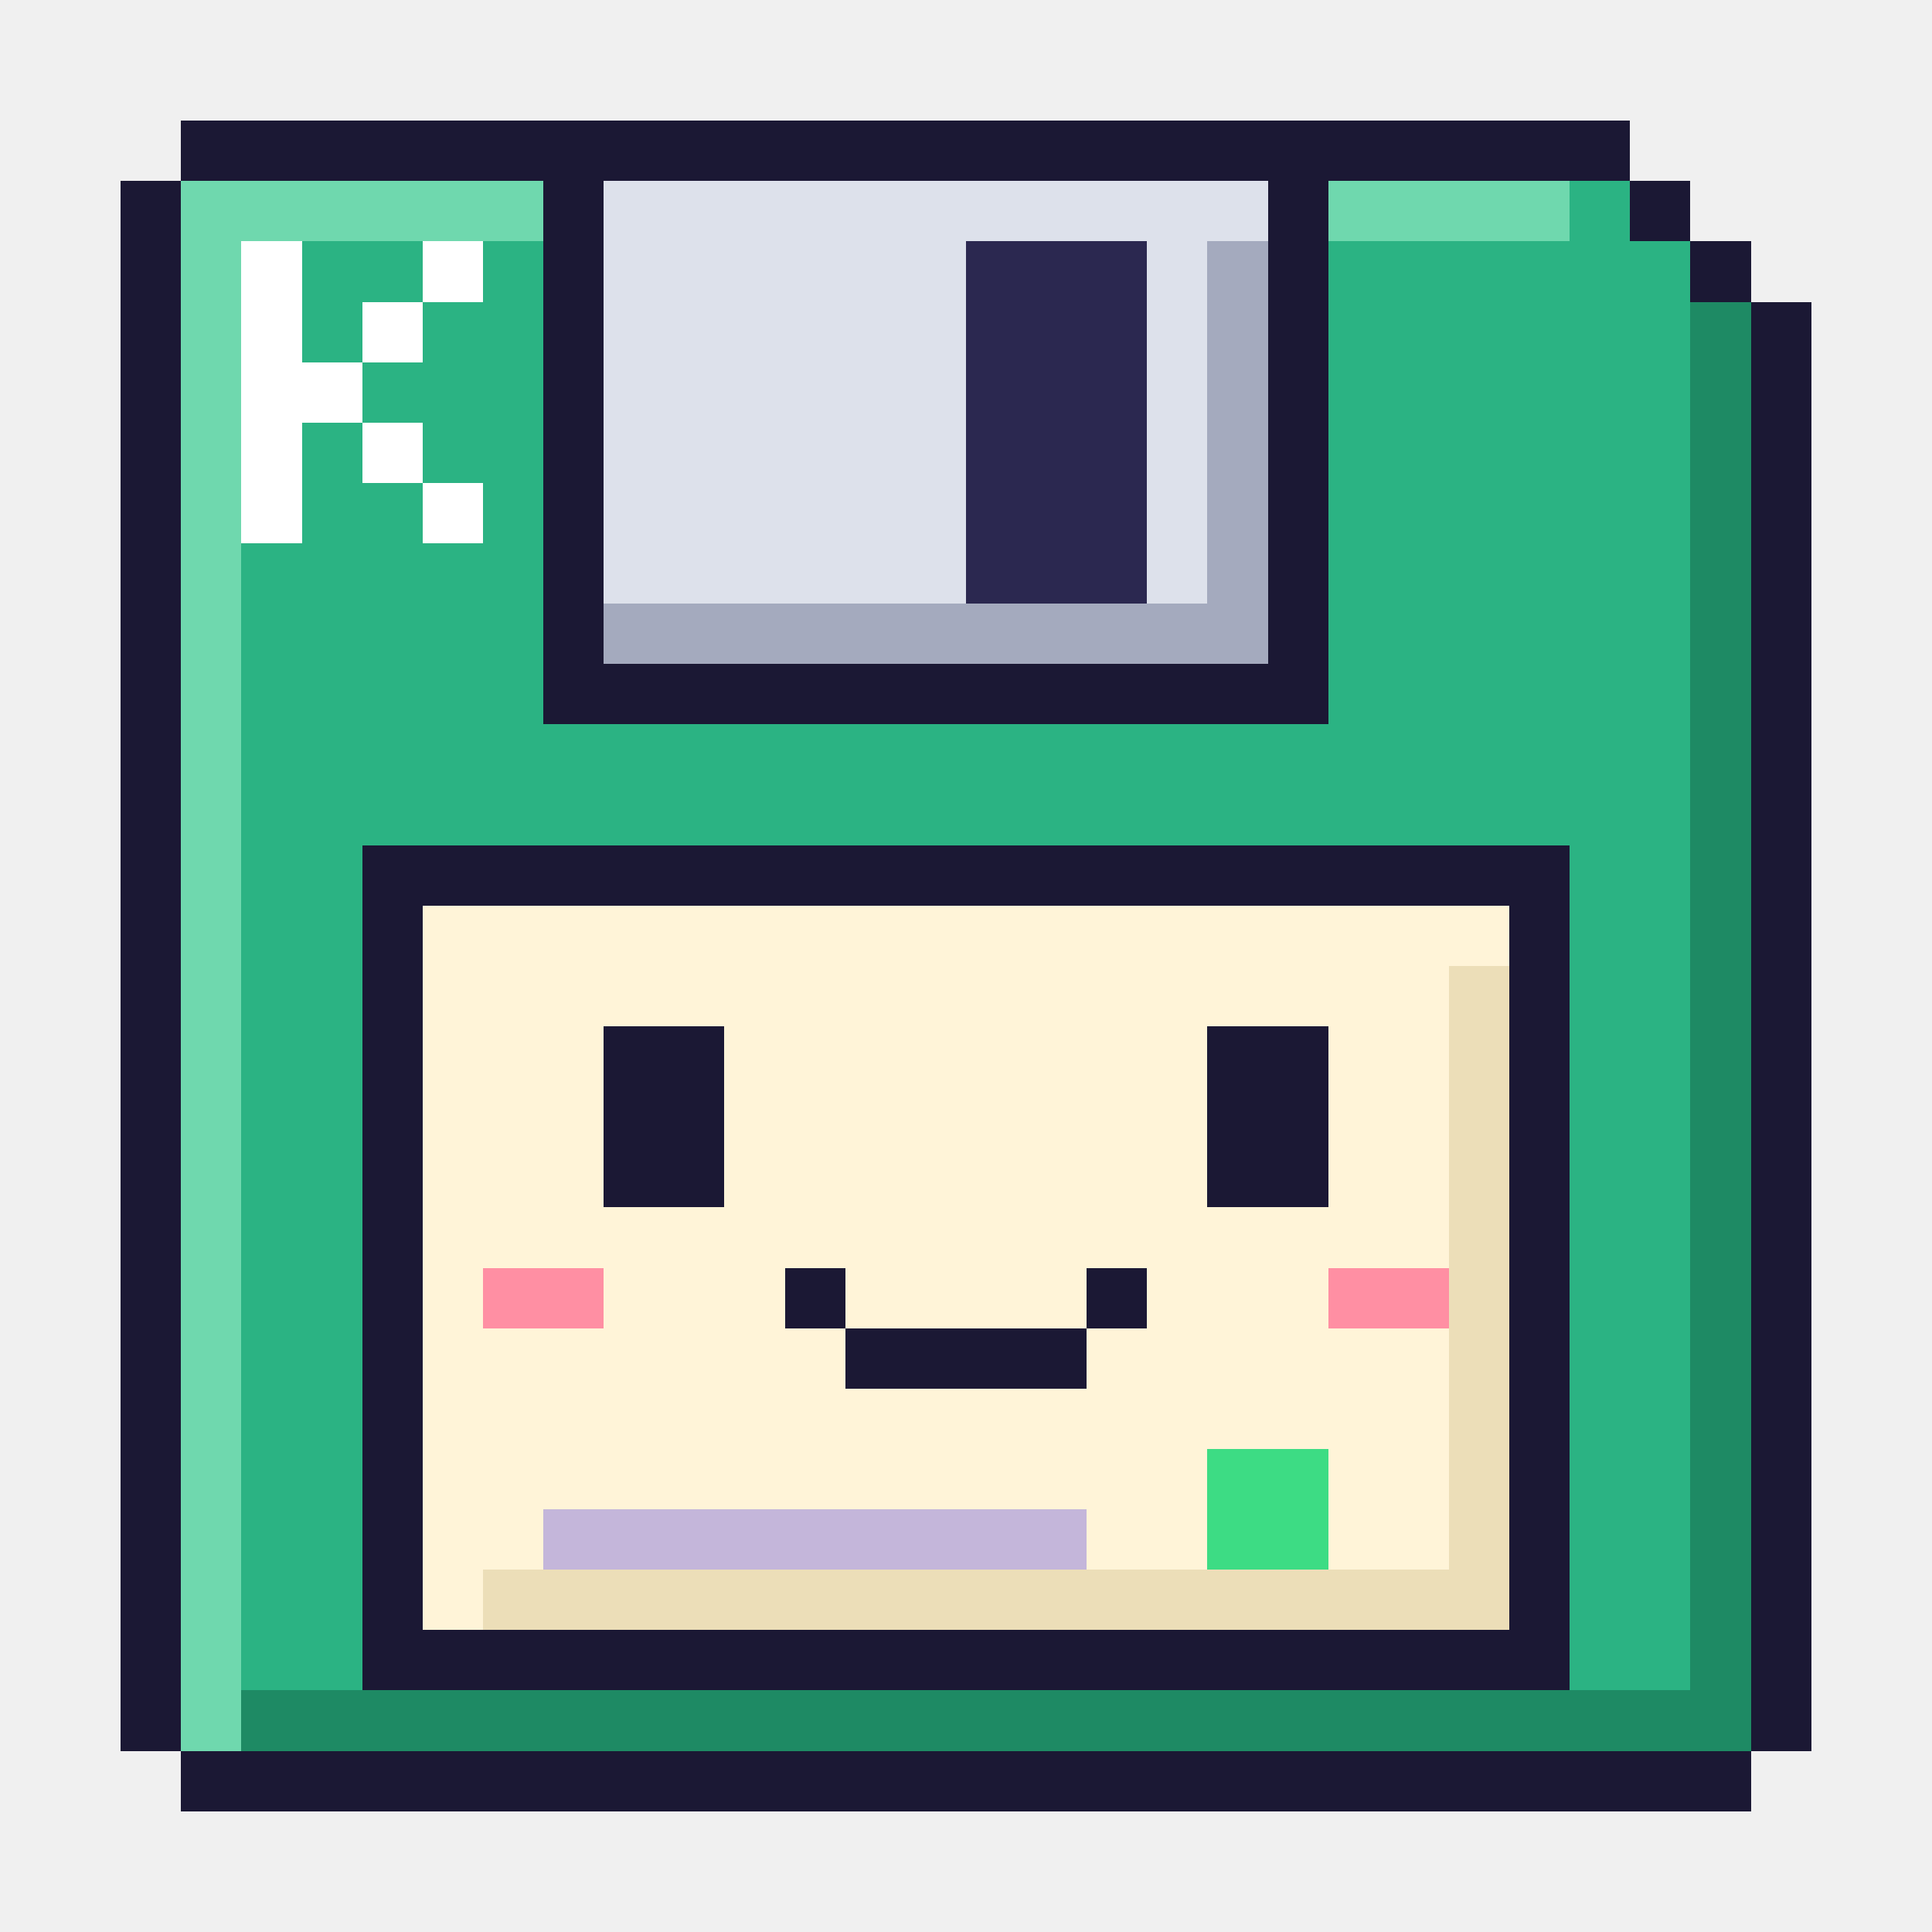
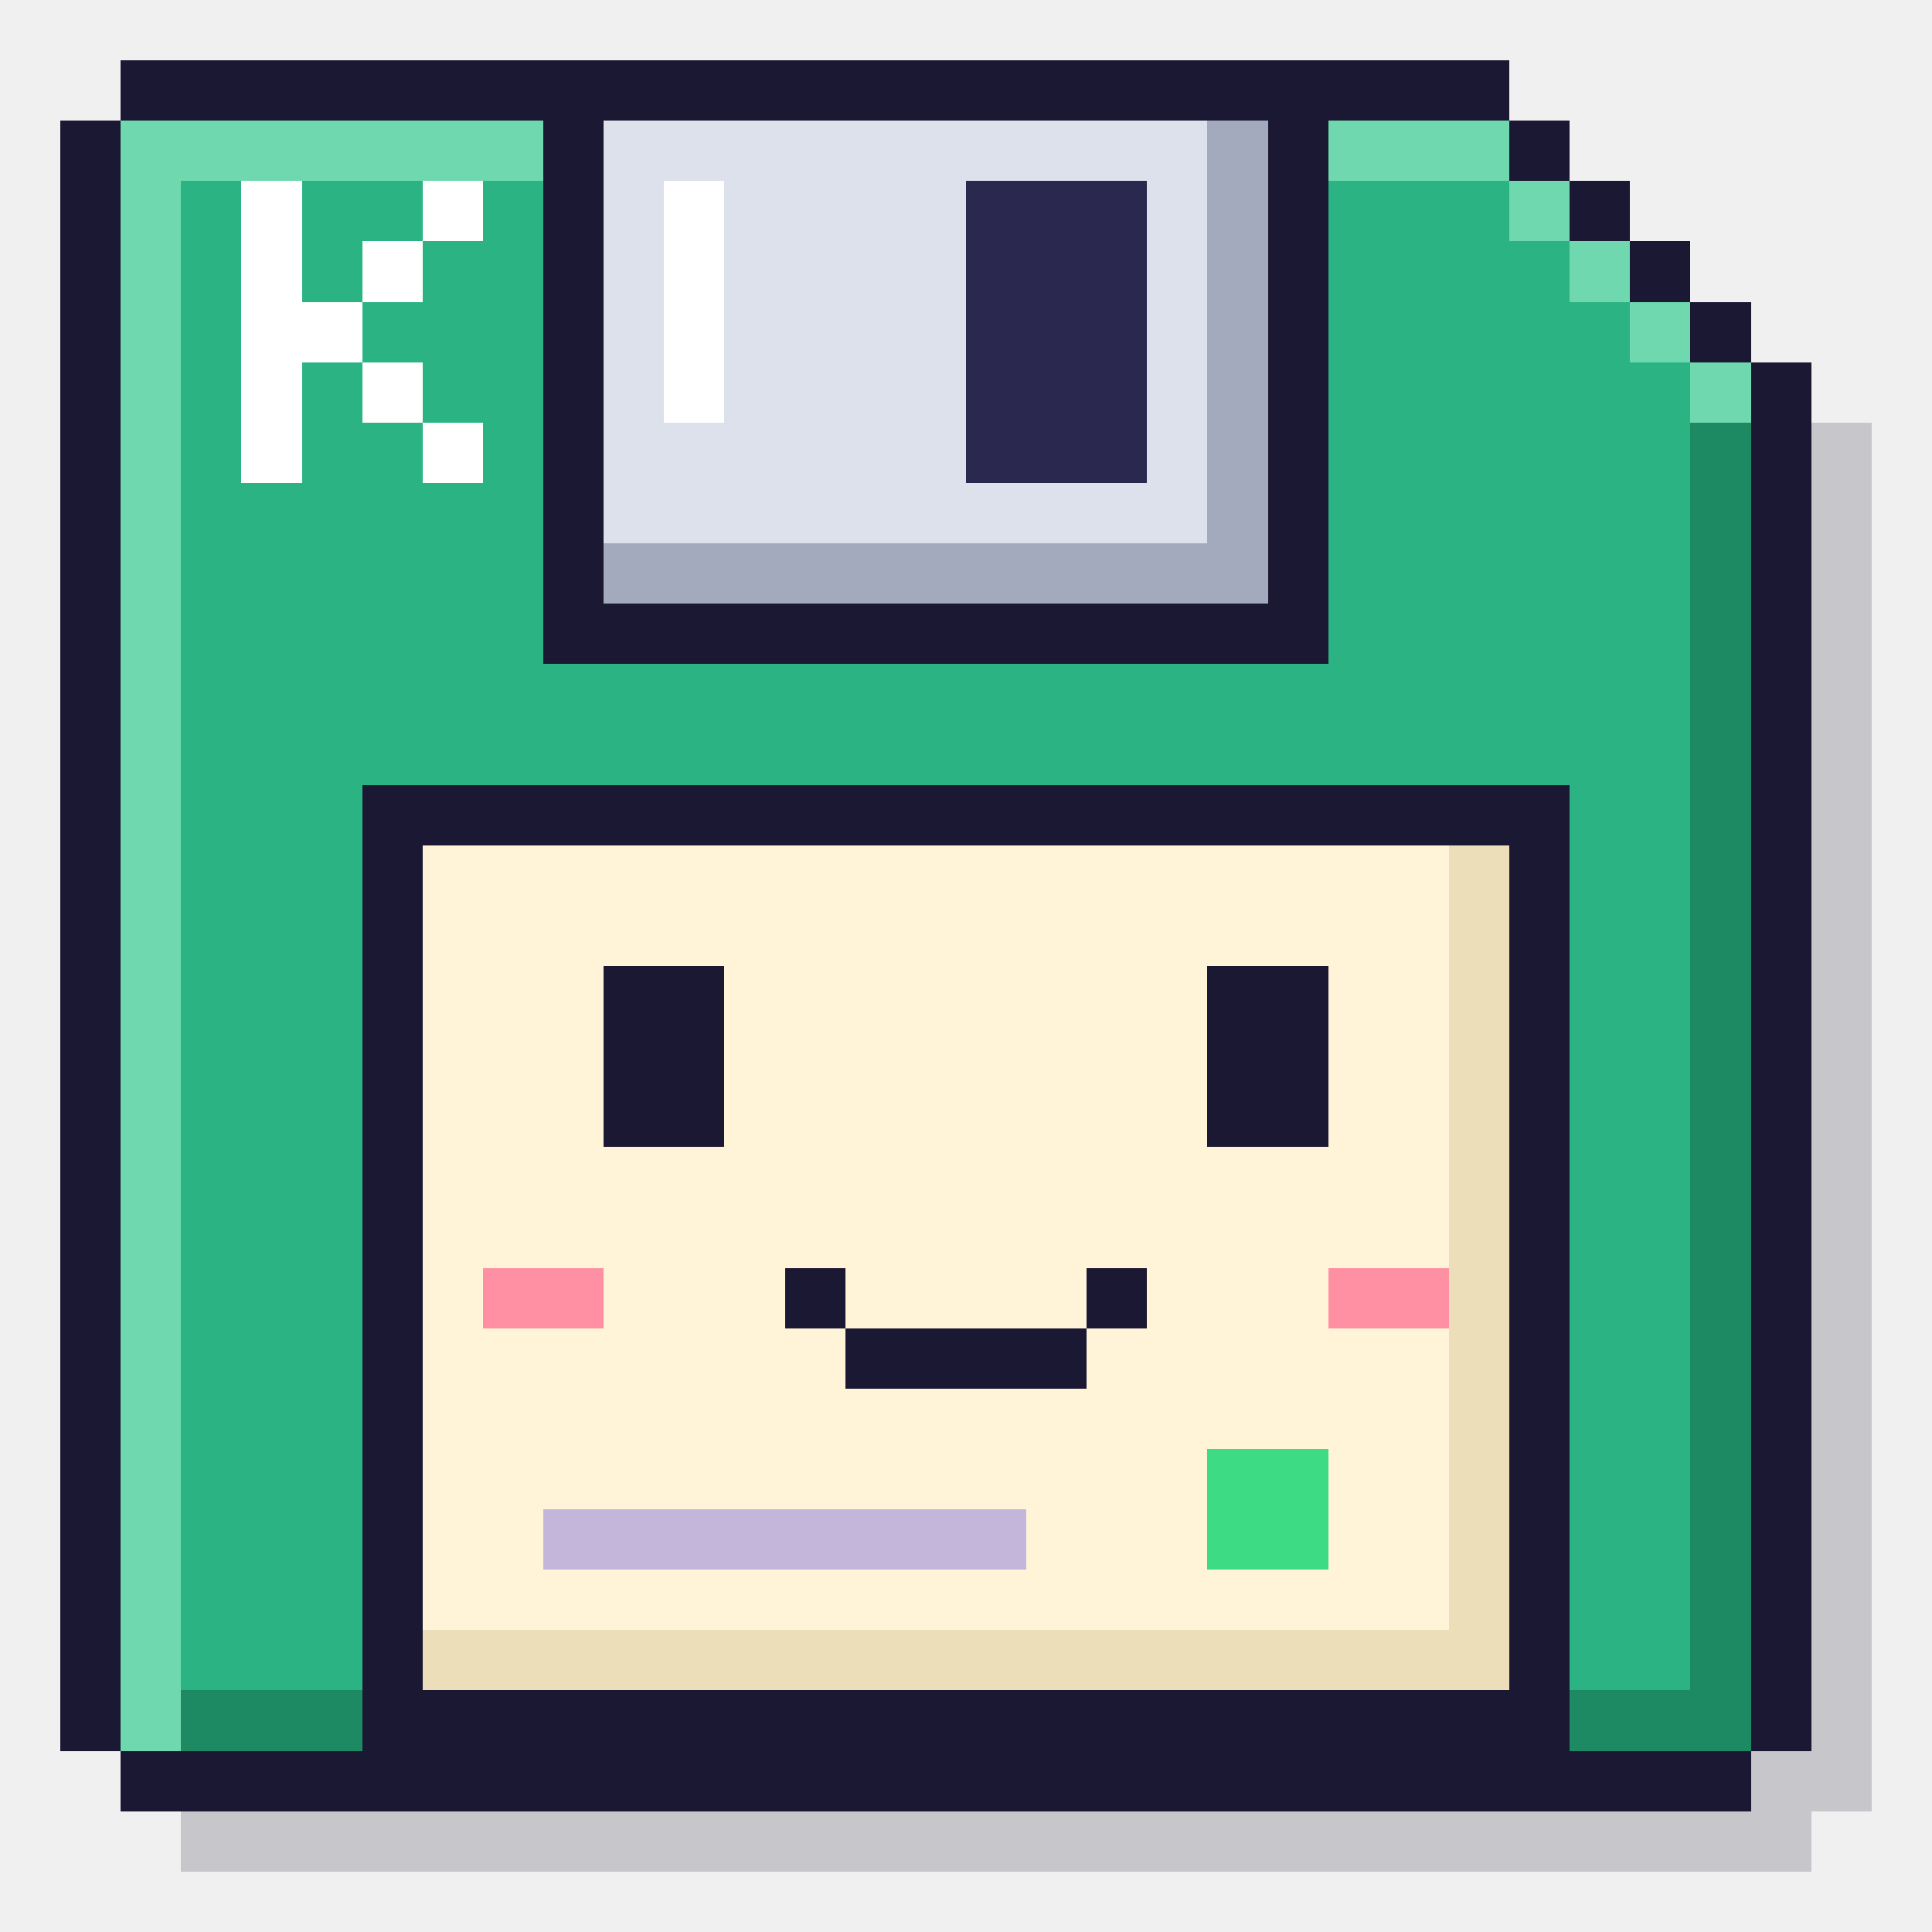
<svg xmlns="http://www.w3.org/2000/svg" viewBox="0 0 32 32" shape-rendering="crispEdges" role="img" aria-label="KiloNote (mint)">
  <g fill="#1B1834">
-     <rect x="3" y="2" width="24" height="1" />
-     <rect x="2" y="3" width="1" height="1" />
+     <rect x="2" y="1" width="23" height="1" />
+     <rect x="1" y="2" width="1" height="1" />
+     <rect x="9" y="2" width="1" height="1" />
+     <rect x="21" y="2" width="1" height="1" />
+     <rect x="25" y="2" width="1" height="1" />
+     <rect x="1" y="3" width="1" height="1" />
    <rect x="9" y="3" width="1" height="1" />
    <rect x="21" y="3" width="1" height="1" />
-     <rect x="27" y="3" width="1" height="1" />
-     <rect x="2" y="4" width="1" height="1" />
+     <rect x="26" y="3" width="1" height="1" />
+     <rect x="1" y="4" width="1" height="1" />
    <rect x="9" y="4" width="1" height="1" />
    <rect x="21" y="4" width="1" height="1" />
-     <rect x="28" y="4" width="1" height="1" />
-     <rect x="2" y="5" width="1" height="1" />
+     <rect x="27" y="4" width="1" height="1" />
+     <rect x="1" y="5" width="1" height="1" />
    <rect x="9" y="5" width="1" height="1" />
    <rect x="21" y="5" width="1" height="1" />
-     <rect x="29" y="5" width="1" height="1" />
-     <rect x="2" y="6" width="1" height="1" />
+     <rect x="28" y="5" width="1" height="1" />
+     <rect x="1" y="6" width="1" height="1" />
    <rect x="9" y="6" width="1" height="1" />
    <rect x="21" y="6" width="1" height="1" />
    <rect x="29" y="6" width="1" height="1" />
-     <rect x="2" y="7" width="1" height="1" />
+     <rect x="1" y="7" width="1" height="1" />
    <rect x="9" y="7" width="1" height="1" />
    <rect x="21" y="7" width="1" height="1" />
    <rect x="29" y="7" width="1" height="1" />
-     <rect x="2" y="8" width="1" height="1" />
+     <rect x="1" y="8" width="1" height="1" />
    <rect x="9" y="8" width="1" height="1" />
    <rect x="21" y="8" width="1" height="1" />
    <rect x="29" y="8" width="1" height="1" />
-     <rect x="2" y="9" width="1" height="1" />
+     <rect x="1" y="9" width="1" height="1" />
    <rect x="9" y="9" width="1" height="1" />
    <rect x="21" y="9" width="1" height="1" />
    <rect x="29" y="9" width="1" height="1" />
-     <rect x="2" y="10" width="1" height="1" />
-     <rect x="9" y="10" width="1" height="1" />
-     <rect x="21" y="10" width="1" height="1" />
+     <rect x="1" y="10" width="1" height="1" />
+     <rect x="9" y="10" width="13" height="1" />
    <rect x="29" y="10" width="1" height="1" />
-     <rect x="2" y="11" width="1" height="1" />
-     <rect x="9" y="11" width="13" height="1" />
+     <rect x="1" y="11" width="1" height="1" />
    <rect x="29" y="11" width="1" height="1" />
-     <rect x="2" y="12" width="1" height="1" />
+     <rect x="1" y="12" width="1" height="1" />
    <rect x="29" y="12" width="1" height="1" />
-     <rect x="2" y="13" width="1" height="1" />
+     <rect x="1" y="13" width="1" height="1" />
+     <rect x="6" y="13" width="20" height="1" />
    <rect x="29" y="13" width="1" height="1" />
-     <rect x="2" y="14" width="1" height="1" />
-     <rect x="6" y="14" width="20" height="1" />
+     <rect x="1" y="14" width="1" height="1" />
+     <rect x="6" y="14" width="1" height="1" />
+     <rect x="25" y="14" width="1" height="1" />
    <rect x="29" y="14" width="1" height="1" />
-     <rect x="2" y="15" width="1" height="1" />
+     <rect x="1" y="15" width="1" height="1" />
    <rect x="6" y="15" width="1" height="1" />
    <rect x="25" y="15" width="1" height="1" />
    <rect x="29" y="15" width="1" height="1" />
-     <rect x="2" y="16" width="1" height="1" />
+     <rect x="1" y="16" width="1" height="1" />
    <rect x="6" y="16" width="1" height="1" />
    <rect x="25" y="16" width="1" height="1" />
    <rect x="29" y="16" width="1" height="1" />
-     <rect x="2" y="17" width="1" height="1" />
+     <rect x="1" y="17" width="1" height="1" />
    <rect x="6" y="17" width="1" height="1" />
    <rect x="25" y="17" width="1" height="1" />
    <rect x="29" y="17" width="1" height="1" />
-     <rect x="2" y="18" width="1" height="1" />
+     <rect x="1" y="18" width="1" height="1" />
    <rect x="6" y="18" width="1" height="1" />
    <rect x="25" y="18" width="1" height="1" />
    <rect x="29" y="18" width="1" height="1" />
-     <rect x="2" y="19" width="1" height="1" />
+     <rect x="1" y="19" width="1" height="1" />
    <rect x="6" y="19" width="1" height="1" />
    <rect x="25" y="19" width="1" height="1" />
    <rect x="29" y="19" width="1" height="1" />
-     <rect x="2" y="20" width="1" height="1" />
+     <rect x="1" y="20" width="1" height="1" />
    <rect x="6" y="20" width="1" height="1" />
    <rect x="25" y="20" width="1" height="1" />
    <rect x="29" y="20" width="1" height="1" />
-     <rect x="2" y="21" width="1" height="1" />
+     <rect x="1" y="21" width="1" height="1" />
    <rect x="6" y="21" width="1" height="1" />
    <rect x="25" y="21" width="1" height="1" />
    <rect x="29" y="21" width="1" height="1" />
-     <rect x="2" y="22" width="1" height="1" />
+     <rect x="1" y="22" width="1" height="1" />
    <rect x="6" y="22" width="1" height="1" />
    <rect x="25" y="22" width="1" height="1" />
    <rect x="29" y="22" width="1" height="1" />
-     <rect x="2" y="23" width="1" height="1" />
+     <rect x="1" y="23" width="1" height="1" />
    <rect x="6" y="23" width="1" height="1" />
    <rect x="25" y="23" width="1" height="1" />
    <rect x="29" y="23" width="1" height="1" />
-     <rect x="2" y="24" width="1" height="1" />
+     <rect x="1" y="24" width="1" height="1" />
    <rect x="6" y="24" width="1" height="1" />
    <rect x="25" y="24" width="1" height="1" />
    <rect x="29" y="24" width="1" height="1" />
-     <rect x="2" y="25" width="1" height="1" />
+     <rect x="1" y="25" width="1" height="1" />
    <rect x="6" y="25" width="1" height="1" />
    <rect x="25" y="25" width="1" height="1" />
    <rect x="29" y="25" width="1" height="1" />
-     <rect x="2" y="26" width="1" height="1" />
+     <rect x="1" y="26" width="1" height="1" />
    <rect x="6" y="26" width="1" height="1" />
    <rect x="25" y="26" width="1" height="1" />
    <rect x="29" y="26" width="1" height="1" />
+     <rect x="1" y="27" width="1" height="1" />
+     <rect x="6" y="27" width="1" height="1" />
+     <rect x="25" y="27" width="1" height="1" />
+     <rect x="29" y="27" width="1" height="1" />
+     <rect x="1" y="28" width="1" height="1" />
+     <rect x="6" y="28" width="20" height="1" />
+     <rect x="29" y="28" width="1" height="1" />
+     <rect x="2" y="29" width="27" height="1" />
+   </g>
+   <g fill="#6FD8AE">
+     <rect x="2" y="2" width="7" height="1" />
+     <rect x="22" y="2" width="3" height="1" />
+     <rect x="2" y="3" width="1" height="1" />
+     <rect x="25" y="3" width="1" height="1" />
+     <rect x="2" y="4" width="1" height="1" />
+     <rect x="26" y="4" width="1" height="1" />
+     <rect x="2" y="5" width="1" height="1" />
+     <rect x="27" y="5" width="1" height="1" />
+     <rect x="2" y="6" width="1" height="1" />
+     <rect x="28" y="6" width="1" height="1" />
+     <rect x="2" y="7" width="1" height="1" />
+     <rect x="2" y="8" width="1" height="1" />
+     <rect x="2" y="9" width="1" height="1" />
+     <rect x="2" y="10" width="1" height="1" />
+     <rect x="2" y="11" width="1" height="1" />
+     <rect x="2" y="12" width="1" height="1" />
+     <rect x="2" y="13" width="1" height="1" />
+     <rect x="2" y="14" width="1" height="1" />
+     <rect x="2" y="15" width="1" height="1" />
+     <rect x="2" y="16" width="1" height="1" />
+     <rect x="2" y="17" width="1" height="1" />
+     <rect x="2" y="18" width="1" height="1" />
+     <rect x="2" y="19" width="1" height="1" />
+     <rect x="2" y="20" width="1" height="1" />
+     <rect x="2" y="21" width="1" height="1" />
+     <rect x="2" y="22" width="1" height="1" />
+     <rect x="2" y="23" width="1" height="1" />
+     <rect x="2" y="24" width="1" height="1" />
+     <rect x="2" y="25" width="1" height="1" />
+     <rect x="2" y="26" width="1" height="1" />
    <rect x="2" y="27" width="1" height="1" />
-     <rect x="6" y="27" width="20" height="1" />
-     <rect x="29" y="27" width="1" height="1" />
    <rect x="2" y="28" width="1" height="1" />
-     <rect x="29" y="28" width="1" height="1" />
-     <rect x="3" y="29" width="26" height="1" />
-   </g>
-   <g fill="#6FD8AE">
-     <rect x="3" y="3" width="6" height="1" />
-     <rect x="22" y="3" width="4" height="1" />
-     <rect x="3" y="4" width="1" height="1" />
-     <rect x="3" y="5" width="1" height="1" />
-     <rect x="3" y="6" width="1" height="1" />
-     <rect x="3" y="7" width="1" height="1" />
-     <rect x="3" y="8" width="1" height="1" />
-     <rect x="3" y="9" width="1" height="1" />
-     <rect x="3" y="10" width="1" height="1" />
-     <rect x="3" y="11" width="1" height="1" />
-     <rect x="3" y="12" width="1" height="1" />
-     <rect x="3" y="13" width="1" height="1" />
-     <rect x="3" y="14" width="1" height="1" />
-     <rect x="3" y="15" width="1" height="1" />
-     <rect x="3" y="16" width="1" height="1" />
-     <rect x="3" y="17" width="1" height="1" />
-     <rect x="3" y="18" width="1" height="1" />
-     <rect x="3" y="19" width="1" height="1" />
-     <rect x="3" y="20" width="1" height="1" />
-     <rect x="3" y="21" width="1" height="1" />
-     <rect x="3" y="22" width="1" height="1" />
-     <rect x="3" y="23" width="1" height="1" />
-     <rect x="3" y="24" width="1" height="1" />
-     <rect x="3" y="25" width="1" height="1" />
-     <rect x="3" y="26" width="1" height="1" />
-     <rect x="3" y="27" width="1" height="1" />
-     <rect x="3" y="28" width="1" height="1" />
  </g>
  <g fill="#DDE1EB">
-     <rect x="10" y="3" width="11" height="1" />
-     <rect x="10" y="4" width="6" height="1" />
+     <rect x="10" y="2" width="10" height="1" />
+     <rect x="10" y="3" width="1" height="1" />
+     <rect x="12" y="3" width="4" height="1" />
+     <rect x="19" y="3" width="1" height="1" />
+     <rect x="10" y="4" width="1" height="1" />
+     <rect x="12" y="4" width="4" height="1" />
    <rect x="19" y="4" width="1" height="1" />
-     <rect x="10" y="5" width="6" height="1" />
+     <rect x="10" y="5" width="1" height="1" />
+     <rect x="12" y="5" width="4" height="1" />
    <rect x="19" y="5" width="1" height="1" />
-     <rect x="10" y="6" width="6" height="1" />
+     <rect x="10" y="6" width="1" height="1" />
+     <rect x="12" y="6" width="4" height="1" />
    <rect x="19" y="6" width="1" height="1" />
    <rect x="10" y="7" width="6" height="1" />
    <rect x="19" y="7" width="1" height="1" />
-     <rect x="10" y="8" width="6" height="1" />
-     <rect x="19" y="8" width="1" height="1" />
-     <rect x="10" y="9" width="6" height="1" />
-     <rect x="19" y="9" width="1" height="1" />
-   </g>
-   <g fill="#2BB383">
-     <rect x="26" y="3" width="1" height="1" />
-     <rect x="5" y="4" width="2" height="1" />
-     <rect x="8" y="4" width="1" height="1" />
-     <rect x="22" y="4" width="6" height="1" />
-     <rect x="5" y="5" width="1" height="1" />
-     <rect x="7" y="5" width="2" height="1" />
-     <rect x="22" y="5" width="6" height="1" />
-     <rect x="6" y="6" width="3" height="1" />
-     <rect x="22" y="6" width="6" height="1" />
-     <rect x="5" y="7" width="1" height="1" />
-     <rect x="7" y="7" width="2" height="1" />
-     <rect x="22" y="7" width="6" height="1" />
-     <rect x="5" y="8" width="2" height="1" />
-     <rect x="8" y="8" width="1" height="1" />
-     <rect x="22" y="8" width="6" height="1" />
-     <rect x="4" y="9" width="5" height="1" />
-     <rect x="22" y="9" width="6" height="1" />
-     <rect x="4" y="10" width="5" height="1" />
-     <rect x="22" y="10" width="6" height="1" />
-     <rect x="4" y="11" width="5" height="1" />
-     <rect x="22" y="11" width="6" height="1" />
-     <rect x="4" y="12" width="24" height="1" />
-     <rect x="4" y="13" width="24" height="1" />
-     <rect x="4" y="14" width="2" height="1" />
-     <rect x="26" y="14" width="2" height="1" />
-     <rect x="4" y="15" width="2" height="1" />
-     <rect x="26" y="15" width="2" height="1" />
-     <rect x="4" y="16" width="2" height="1" />
-     <rect x="26" y="16" width="2" height="1" />
-     <rect x="4" y="17" width="2" height="1" />
-     <rect x="26" y="17" width="2" height="1" />
-     <rect x="4" y="18" width="2" height="1" />
-     <rect x="26" y="18" width="2" height="1" />
-     <rect x="4" y="19" width="2" height="1" />
-     <rect x="26" y="19" width="2" height="1" />
-     <rect x="4" y="20" width="2" height="1" />
-     <rect x="26" y="20" width="2" height="1" />
-     <rect x="4" y="21" width="2" height="1" />
-     <rect x="26" y="21" width="2" height="1" />
-     <rect x="4" y="22" width="2" height="1" />
-     <rect x="26" y="22" width="2" height="1" />
-     <rect x="4" y="23" width="2" height="1" />
-     <rect x="26" y="23" width="2" height="1" />
-     <rect x="4" y="24" width="2" height="1" />
-     <rect x="26" y="24" width="2" height="1" />
-     <rect x="4" y="25" width="2" height="1" />
-     <rect x="26" y="25" width="2" height="1" />
-     <rect x="4" y="26" width="2" height="1" />
-     <rect x="26" y="26" width="2" height="1" />
-     <rect x="4" y="27" width="2" height="1" />
-     <rect x="26" y="27" width="2" height="1" />
-   </g>
-   <g fill="#FFFFFF">
-     <rect x="4" y="4" width="1" height="1" />
-     <rect x="7" y="4" width="1" height="1" />
-     <rect x="4" y="5" width="1" height="1" />
-     <rect x="6" y="5" width="1" height="1" />
-     <rect x="4" y="6" width="2" height="1" />
-     <rect x="4" y="7" width="1" height="1" />
-     <rect x="6" y="7" width="1" height="1" />
-     <rect x="4" y="8" width="1" height="1" />
-     <rect x="7" y="8" width="1" height="1" />
-   </g>
-   <g fill="#2B2850">
-     <rect x="16" y="4" width="3" height="1" />
-     <rect x="16" y="5" width="3" height="1" />
-     <rect x="16" y="6" width="3" height="1" />
-     <rect x="16" y="7" width="3" height="1" />
-     <rect x="16" y="8" width="3" height="1" />
-     <rect x="16" y="9" width="3" height="1" />
+     <rect x="10" y="8" width="10" height="1" />
  </g>
  <g fill="#A4AABE">
+     <rect x="20" y="2" width="1" height="1" />
+     <rect x="20" y="3" width="1" height="1" />
    <rect x="20" y="4" width="1" height="1" />
    <rect x="20" y="5" width="1" height="1" />
    <rect x="20" y="6" width="1" height="1" />
    <rect x="20" y="7" width="1" height="1" />
    <rect x="20" y="8" width="1" height="1" />
-     <rect x="20" y="9" width="1" height="1" />
-     <rect x="10" y="10" width="11" height="1" />
+     <rect x="10" y="9" width="11" height="1" />
+   </g>
+   <g fill="#2BB383">
+     <rect x="3" y="3" width="1" height="1" />
+     <rect x="5" y="3" width="2" height="1" />
+     <rect x="8" y="3" width="1" height="1" />
+     <rect x="22" y="3" width="3" height="1" />
+     <rect x="3" y="4" width="1" height="1" />
+     <rect x="5" y="4" width="1" height="1" />
+     <rect x="7" y="4" width="2" height="1" />
+     <rect x="22" y="4" width="4" height="1" />
+     <rect x="3" y="5" width="1" height="1" />
+     <rect x="6" y="5" width="3" height="1" />
+     <rect x="22" y="5" width="5" height="1" />
+     <rect x="3" y="6" width="1" height="1" />
+     <rect x="5" y="6" width="1" height="1" />
+     <rect x="7" y="6" width="2" height="1" />
+     <rect x="22" y="6" width="6" height="1" />
+     <rect x="3" y="7" width="1" height="1" />
+     <rect x="5" y="7" width="2" height="1" />
+     <rect x="8" y="7" width="1" height="1" />
+     <rect x="22" y="7" width="6" height="1" />
+     <rect x="3" y="8" width="6" height="1" />
+     <rect x="22" y="8" width="6" height="1" />
+     <rect x="3" y="9" width="6" height="1" />
+     <rect x="22" y="9" width="6" height="1" />
+     <rect x="3" y="10" width="6" height="1" />
+     <rect x="22" y="10" width="6" height="1" />
+     <rect x="3" y="11" width="25" height="1" />
+     <rect x="3" y="12" width="25" height="1" />
+     <rect x="3" y="13" width="3" height="1" />
+     <rect x="26" y="13" width="2" height="1" />
+     <rect x="3" y="14" width="3" height="1" />
+     <rect x="26" y="14" width="2" height="1" />
+     <rect x="3" y="15" width="3" height="1" />
+     <rect x="26" y="15" width="2" height="1" />
+     <rect x="3" y="16" width="3" height="1" />
+     <rect x="26" y="16" width="2" height="1" />
+     <rect x="3" y="17" width="3" height="1" />
+     <rect x="26" y="17" width="2" height="1" />
+     <rect x="3" y="18" width="3" height="1" />
+     <rect x="26" y="18" width="2" height="1" />
+     <rect x="3" y="19" width="3" height="1" />
+     <rect x="26" y="19" width="2" height="1" />
+     <rect x="3" y="20" width="3" height="1" />
+     <rect x="26" y="20" width="2" height="1" />
+     <rect x="3" y="21" width="3" height="1" />
+     <rect x="26" y="21" width="2" height="1" />
+     <rect x="3" y="22" width="3" height="1" />
+     <rect x="26" y="22" width="2" height="1" />
+     <rect x="3" y="23" width="3" height="1" />
+     <rect x="26" y="23" width="2" height="1" />
+     <rect x="3" y="24" width="3" height="1" />
+     <rect x="26" y="24" width="2" height="1" />
+     <rect x="3" y="25" width="3" height="1" />
+     <rect x="26" y="25" width="2" height="1" />
+     <rect x="3" y="26" width="3" height="1" />
+     <rect x="26" y="26" width="2" height="1" />
+     <rect x="3" y="27" width="3" height="1" />
+     <rect x="26" y="27" width="2" height="1" />
+   </g>
+   <g fill="#FFFFFF">
+     <rect x="4" y="3" width="1" height="1" />
+     <rect x="7" y="3" width="1" height="1" />
+     <rect x="4" y="4" width="1" height="1" />
+     <rect x="6" y="4" width="1" height="1" />
+     <rect x="4" y="5" width="2" height="1" />
+     <rect x="4" y="6" width="1" height="1" />
+     <rect x="6" y="6" width="1" height="1" />
+     <rect x="4" y="7" width="1" height="1" />
+     <rect x="7" y="7" width="1" height="1" />
+   </g>
+   <g fill="#FFFFFF">
+     <rect x="11" y="3" width="1" height="1" />
+     <rect x="11" y="4" width="1" height="1" />
+     <rect x="11" y="5" width="1" height="1" />
+     <rect x="11" y="6" width="1" height="1" />
+   </g>
+   <g fill="#2B2850">
+     <rect x="16" y="3" width="3" height="1" />
+     <rect x="16" y="4" width="3" height="1" />
+     <rect x="16" y="5" width="3" height="1" />
+     <rect x="16" y="6" width="3" height="1" />
+     <rect x="16" y="7" width="3" height="1" />
  </g>
  <g fill="#1E8A64">
-     <rect x="28" y="5" width="1" height="1" />
-     <rect x="28" y="6" width="1" height="1" />
    <rect x="28" y="7" width="1" height="1" />
    <rect x="28" y="8" width="1" height="1" />
    <rect x="28" y="9" width="1" height="1" />
    <rect x="28" y="10" width="1" height="1" />
    <rect x="28" y="11" width="1" height="1" />
    <rect x="28" y="12" width="1" height="1" />
    <rect x="28" y="13" width="1" height="1" />
    <rect x="28" y="14" width="1" height="1" />
    <rect x="28" y="15" width="1" height="1" />
    <rect x="28" y="16" width="1" height="1" />
    <rect x="28" y="17" width="1" height="1" />
    <rect x="28" y="18" width="1" height="1" />
    <rect x="28" y="19" width="1" height="1" />
    <rect x="28" y="20" width="1" height="1" />
    <rect x="28" y="21" width="1" height="1" />
    <rect x="28" y="22" width="1" height="1" />
    <rect x="28" y="23" width="1" height="1" />
    <rect x="28" y="24" width="1" height="1" />
    <rect x="28" y="25" width="1" height="1" />
    <rect x="28" y="26" width="1" height="1" />
    <rect x="28" y="27" width="1" height="1" />
-     <rect x="4" y="28" width="25" height="1" />
+     <rect x="3" y="28" width="3" height="1" />
+     <rect x="26" y="28" width="3" height="1" />
+   </g>
+   <g fill="#0E0B24" fill-opacity="0.18">
+     <rect x="30" y="7" width="1" height="1" />
+     <rect x="30" y="8" width="1" height="1" />
+     <rect x="30" y="9" width="1" height="1" />
+     <rect x="30" y="10" width="1" height="1" />
+     <rect x="30" y="11" width="1" height="1" />
+     <rect x="30" y="12" width="1" height="1" />
+     <rect x="30" y="13" width="1" height="1" />
+     <rect x="30" y="14" width="1" height="1" />
+     <rect x="30" y="15" width="1" height="1" />
+     <rect x="30" y="16" width="1" height="1" />
+     <rect x="30" y="17" width="1" height="1" />
+     <rect x="30" y="18" width="1" height="1" />
+     <rect x="30" y="19" width="1" height="1" />
+     <rect x="30" y="20" width="1" height="1" />
+     <rect x="30" y="21" width="1" height="1" />
+     <rect x="30" y="22" width="1" height="1" />
+     <rect x="30" y="23" width="1" height="1" />
+     <rect x="30" y="24" width="1" height="1" />
+     <rect x="30" y="25" width="1" height="1" />
+     <rect x="30" y="26" width="1" height="1" />
+     <rect x="30" y="27" width="1" height="1" />
+     <rect x="30" y="28" width="1" height="1" />
+     <rect x="29" y="29" width="2" height="1" />
+     <rect x="3" y="30" width="27" height="1" />
  </g>
  <g fill="#FFF4D8">
-     <rect x="7" y="15" width="18" height="1" />
-     <rect x="7" y="16" width="17" height="1" />
+     <rect x="7" y="14" width="17" height="1" />
+     <rect x="7" y="15" width="17" height="1" />
+     <rect x="7" y="16" width="3" height="1" />
+     <rect x="12" y="16" width="8" height="1" />
+     <rect x="22" y="16" width="2" height="1" />
    <rect x="7" y="17" width="3" height="1" />
    <rect x="12" y="17" width="8" height="1" />
    <rect x="22" y="17" width="2" height="1" />
    <rect x="7" y="18" width="3" height="1" />
    <rect x="12" y="18" width="8" height="1" />
    <rect x="22" y="18" width="2" height="1" />
-     <rect x="7" y="19" width="3" height="1" />
-     <rect x="12" y="19" width="8" height="1" />
-     <rect x="22" y="19" width="2" height="1" />
+     <rect x="7" y="19" width="17" height="1" />
    <rect x="7" y="20" width="17" height="1" />
    <rect x="7" y="21" width="1" height="1" />
    <rect x="10" y="21" width="3" height="1" />
    <rect x="14" y="21" width="4" height="1" />
    <rect x="19" y="21" width="3" height="1" />
    <rect x="7" y="22" width="7" height="1" />
    <rect x="18" y="22" width="6" height="1" />
    <rect x="7" y="23" width="17" height="1" />
    <rect x="7" y="24" width="13" height="1" />
    <rect x="22" y="24" width="2" height="1" />
    <rect x="7" y="25" width="2" height="1" />
-     <rect x="18" y="25" width="2" height="1" />
+     <rect x="17" y="25" width="3" height="1" />
    <rect x="22" y="25" width="2" height="1" />
-     <rect x="7" y="26" width="1" height="1" />
+     <rect x="7" y="26" width="17" height="1" />
  </g>
  <g fill="#ECDEB8">
+     <rect x="24" y="14" width="1" height="1" />
+     <rect x="24" y="15" width="1" height="1" />
    <rect x="24" y="16" width="1" height="1" />
    <rect x="24" y="17" width="1" height="1" />
    <rect x="24" y="18" width="1" height="1" />
    <rect x="24" y="19" width="1" height="1" />
    <rect x="24" y="20" width="1" height="1" />
    <rect x="24" y="21" width="1" height="1" />
    <rect x="24" y="22" width="1" height="1" />
    <rect x="24" y="23" width="1" height="1" />
    <rect x="24" y="24" width="1" height="1" />
    <rect x="24" y="25" width="1" height="1" />
-     <rect x="8" y="26" width="17" height="1" />
+     <rect x="24" y="26" width="1" height="1" />
+     <rect x="7" y="27" width="18" height="1" />
  </g>
  <g fill="#1B1834">
+     <rect x="10" y="16" width="2" height="1" />
+     <rect x="20" y="16" width="2" height="1" />
    <rect x="10" y="17" width="2" height="1" />
    <rect x="20" y="17" width="2" height="1" />
    <rect x="10" y="18" width="2" height="1" />
    <rect x="20" y="18" width="2" height="1" />
-     <rect x="10" y="19" width="2" height="1" />
-     <rect x="20" y="19" width="2" height="1" />
  </g>
  <g fill="#FF8FA3">
    <rect x="8" y="21" width="2" height="1" />
    <rect x="22" y="21" width="2" height="1" />
  </g>
  <g fill="#1B1834">
    <rect x="13" y="21" width="1" height="1" />
    <rect x="18" y="21" width="1" height="1" />
    <rect x="14" y="22" width="4" height="1" />
  </g>
  <g fill="#3DDC84">
    <rect x="20" y="24" width="2" height="1" />
    <rect x="20" y="25" width="2" height="1" />
  </g>
  <g fill="#C4B6DA">
-     <rect x="9" y="25" width="9" height="1" />
+     <rect x="9" y="25" width="8" height="1" />
  </g>
</svg>
